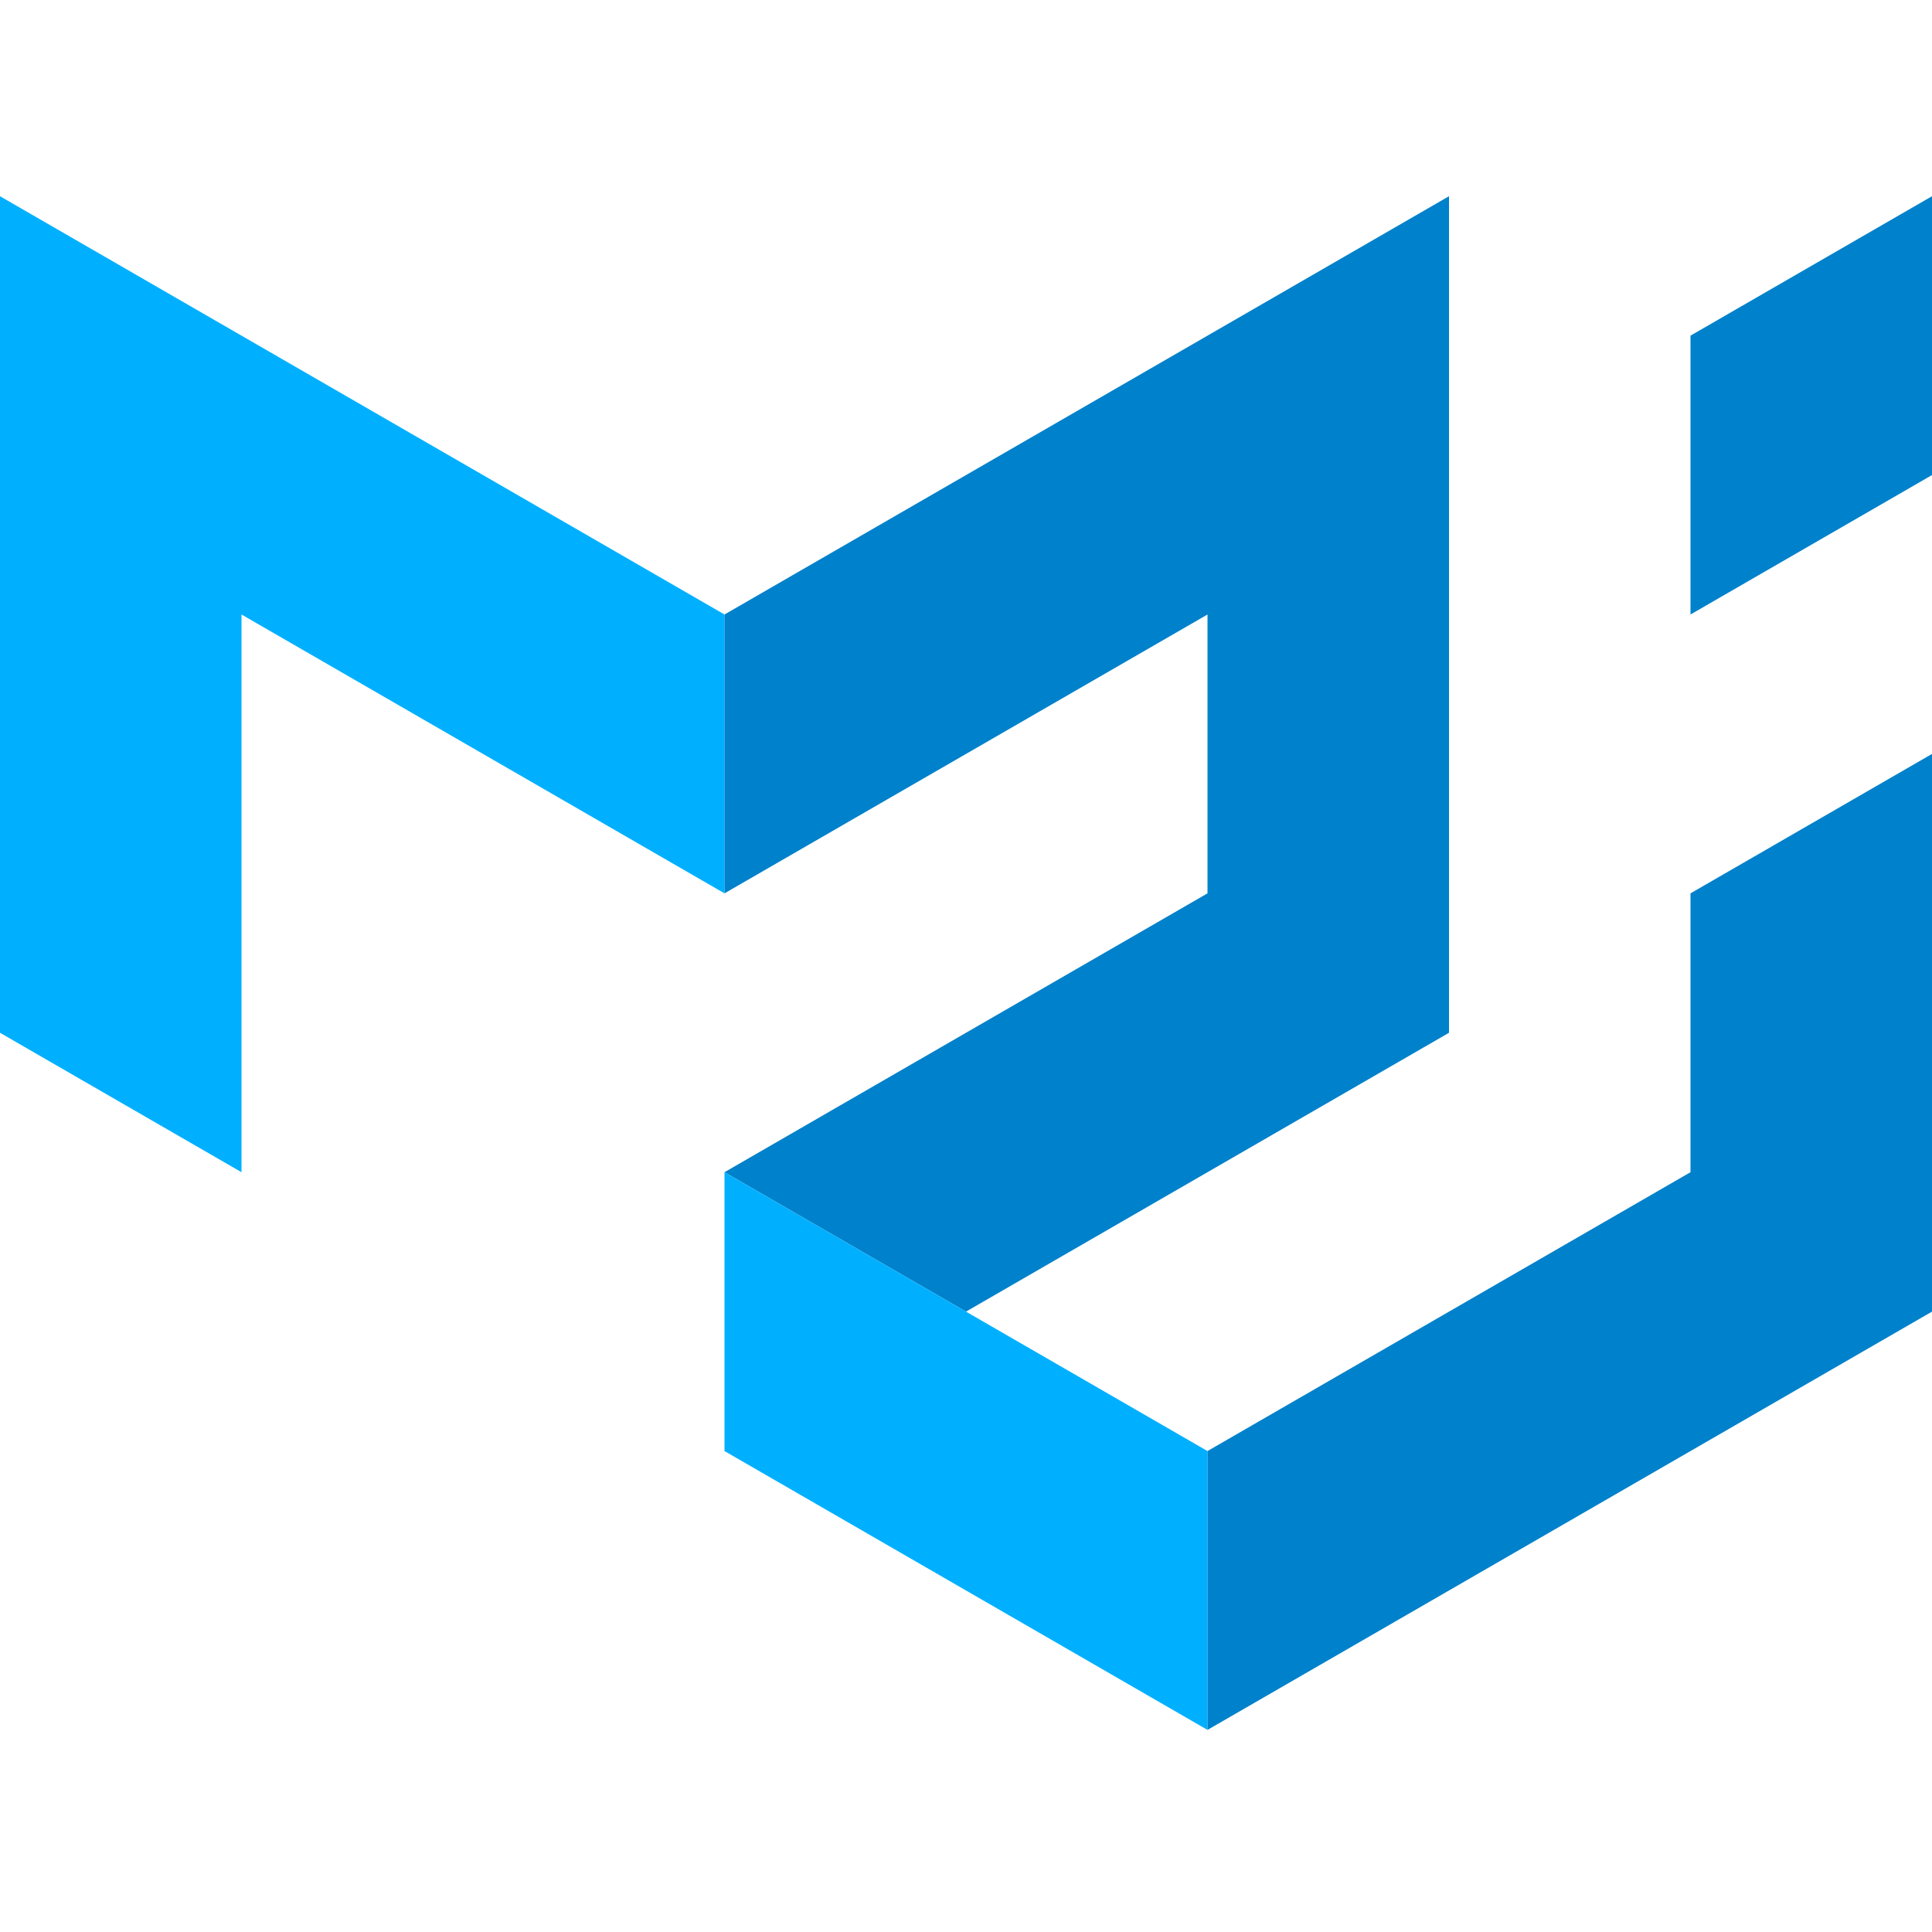
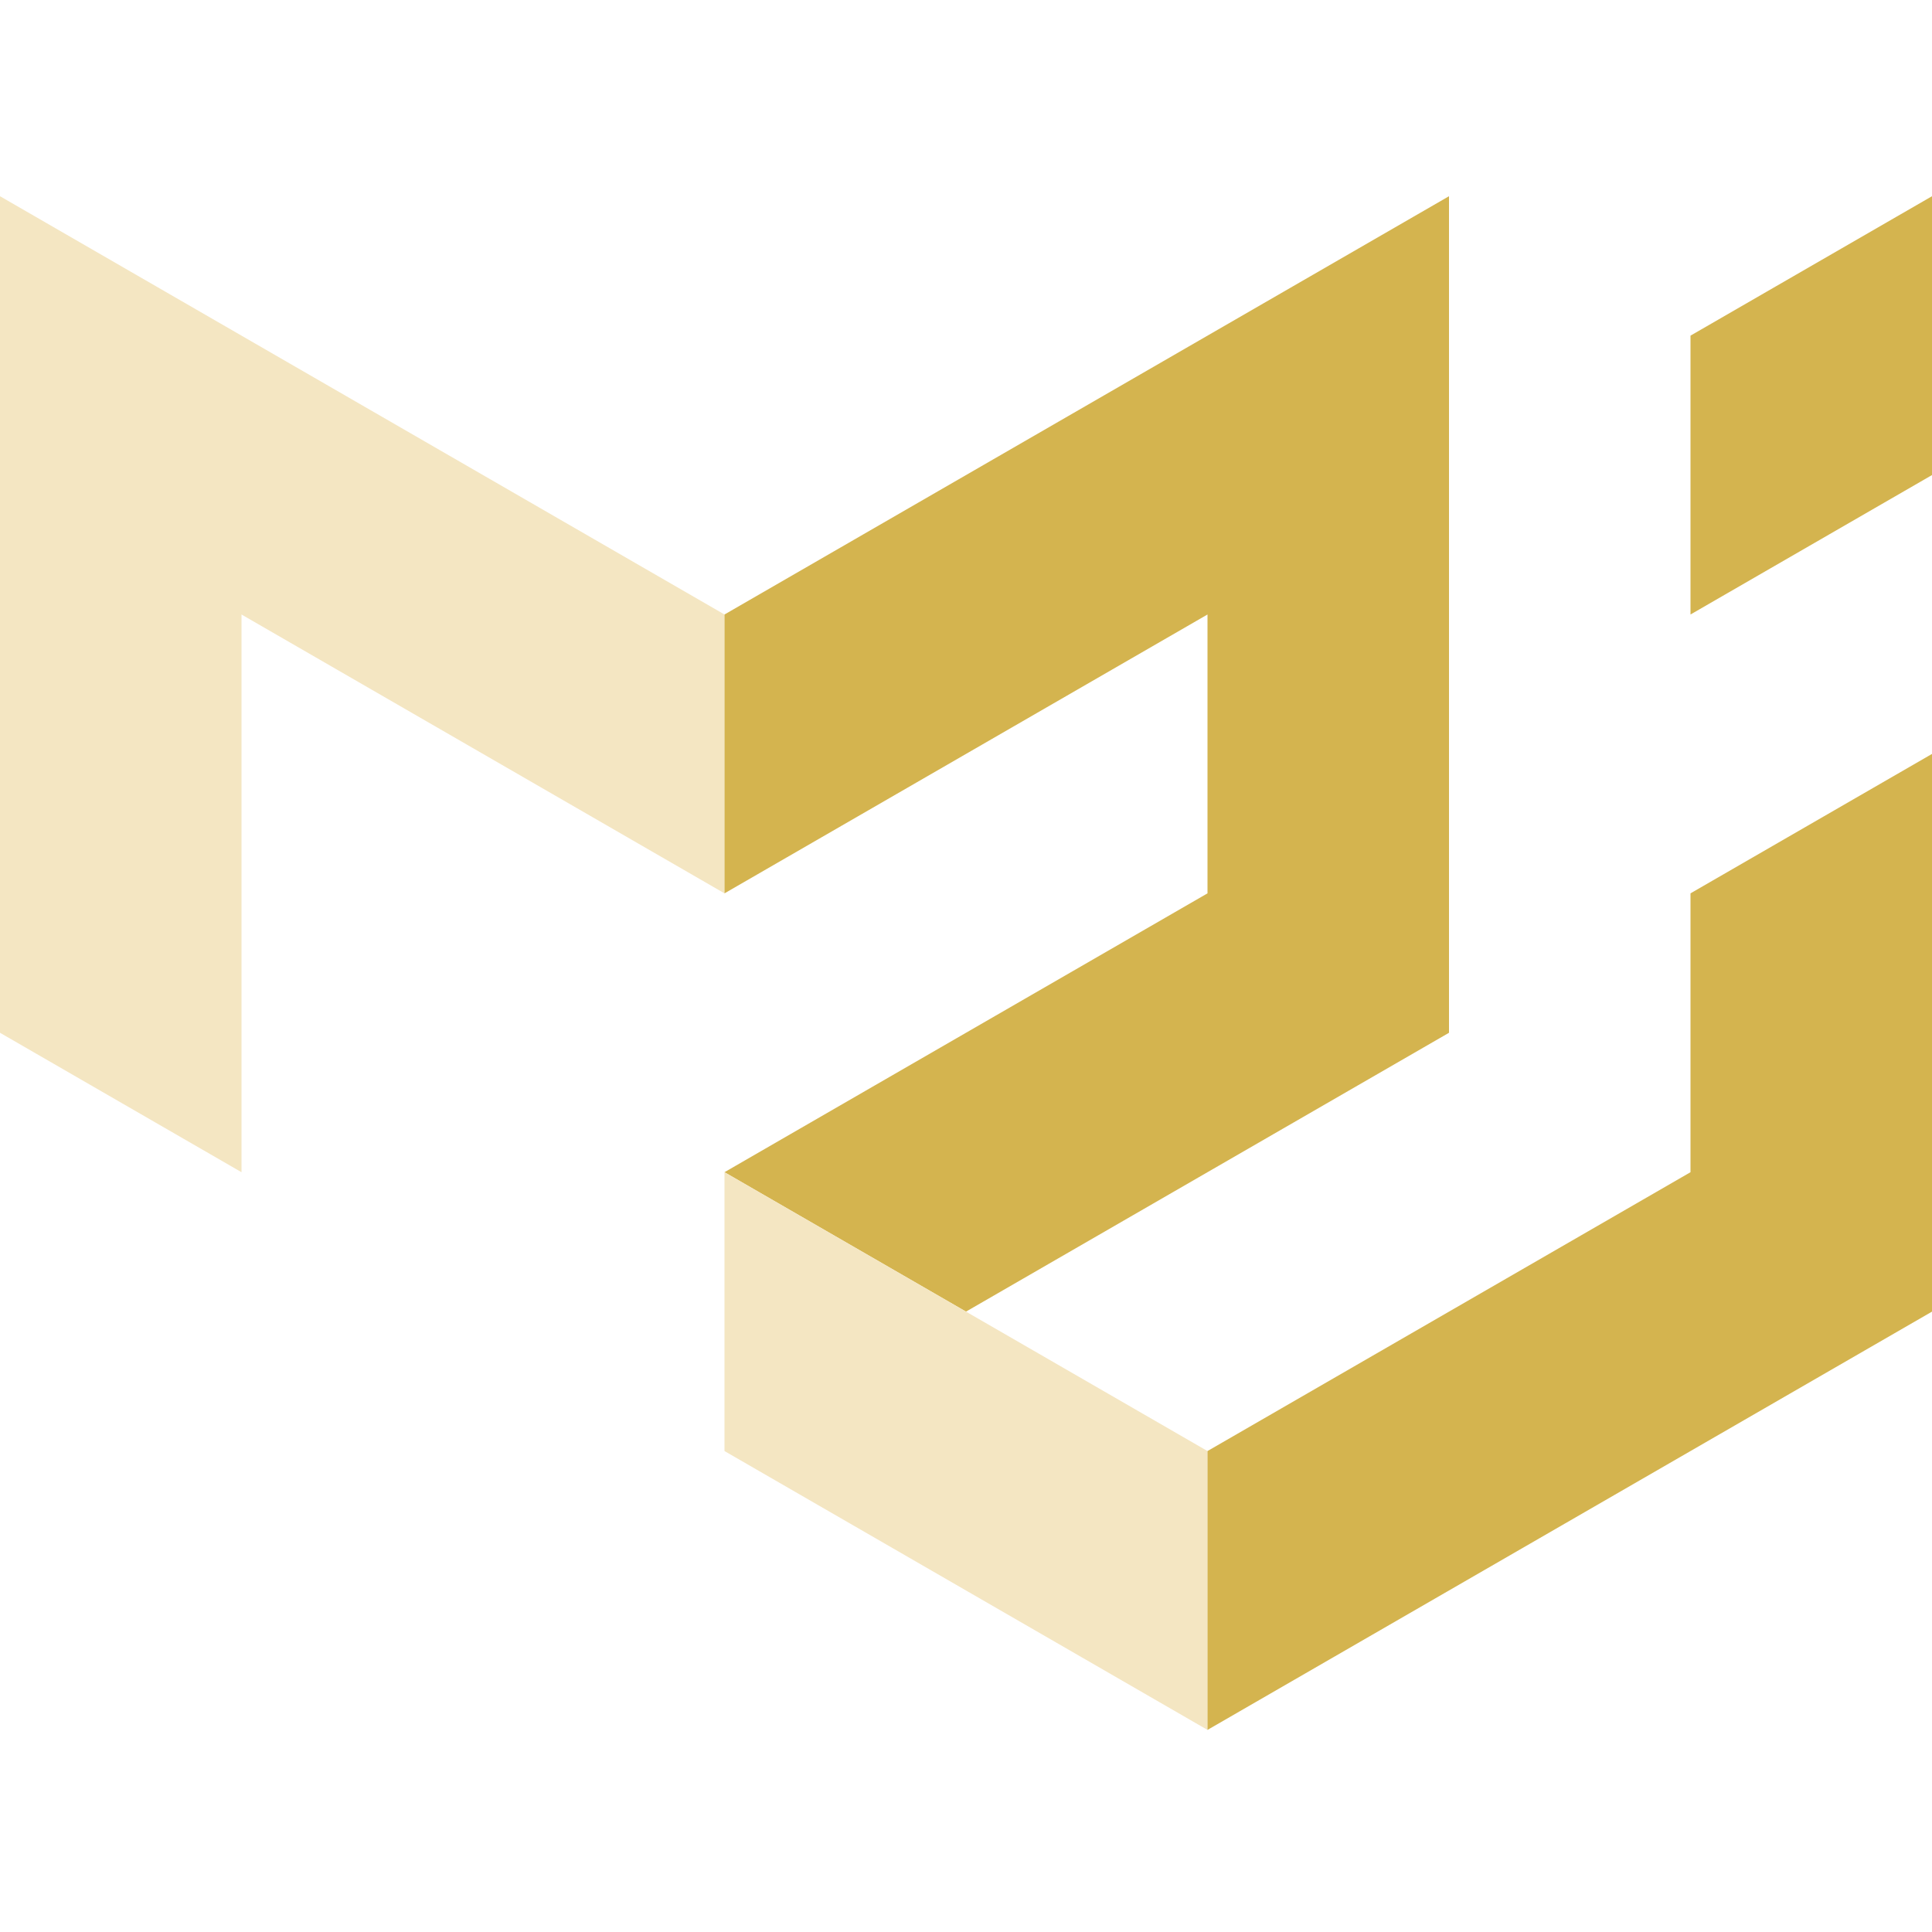
<svg xmlns="http://www.w3.org/2000/svg" width="800px" height="800px" viewBox="0 -26 256 256" version="1.1" preserveAspectRatio="xMidYMid">
  <g>
-     <polygon fill="#00B0FF" points="0 110.848 0 0 96 55.424 96 92.373 32 55.424 32 129.323">
+     <polygon fill="#f4e6c2" points="0 110.848 0 0 96 55.424 96 92.373 32 55.424 32 129.323">

</polygon>
-     <polygon fill="#0081CB" points="96 55.424 192 0 192 110.848 128 147.797 96 129.323 160 92.373 160 55.424 96 92.373">
+     <polygon fill="#d4b44f" points="96 55.424 192 0 192 110.848 128 147.797 96 129.323 160 92.373 160 55.424 96 92.373">

</polygon>
-     <polygon fill="#00B0FF" points="96 129.323 96 166.272 160 203.221 160 166.272">
+     <polygon fill="#f4e6c2" points="96 129.323 96 166.272 160 203.221 160 166.272">

</polygon>
-     <path d="M160,203.221 L256,147.797 L256,73.899 L224,92.373 L224,129.323 L160,166.272 L160,203.221 Z M224,55.424 L224,18.475 L256,5.68434189e-14 L256,36.949 L224,55.424 Z" fill="#0081CB">
+     <path d="M160,203.221 L256,147.797 L256,73.899 L224,92.373 L224,129.323 L160,166.272 L160,203.221 Z M224,55.424 L224,18.475 L256,5.68434189e-14 L256,36.949 L224,55.424 Z" fill="#d4b44f">

</path>
  </g>
</svg>
